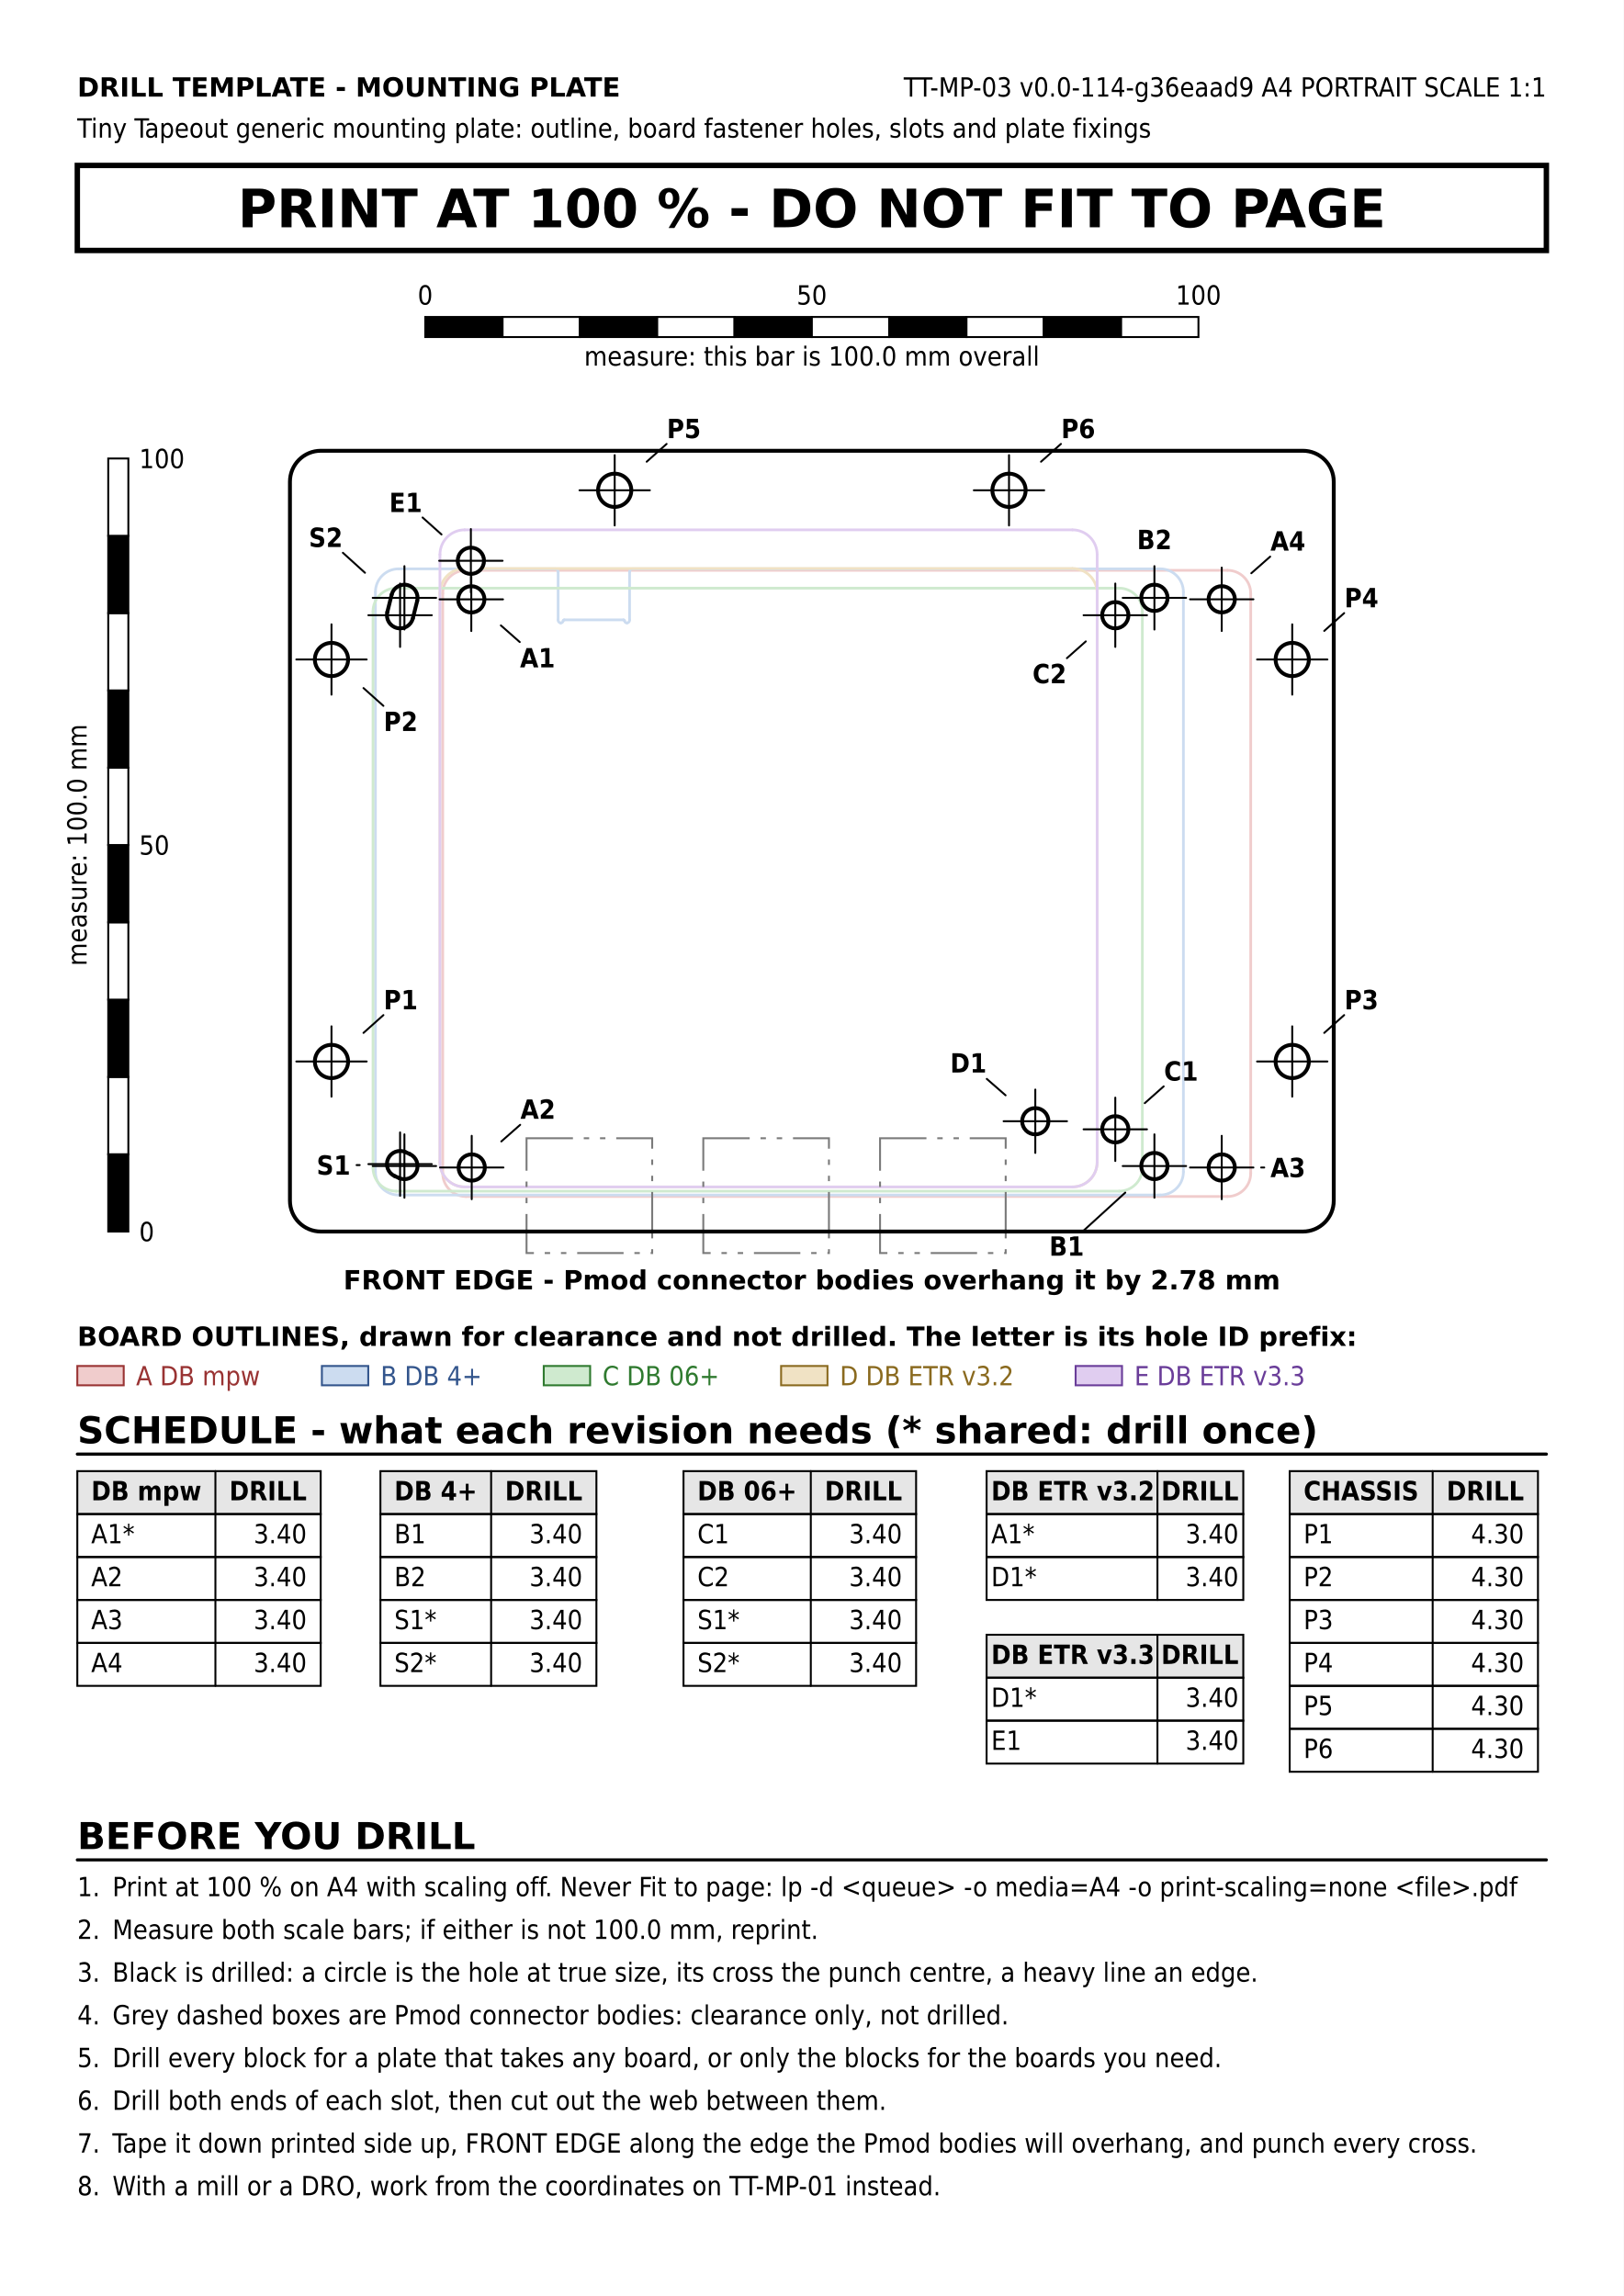
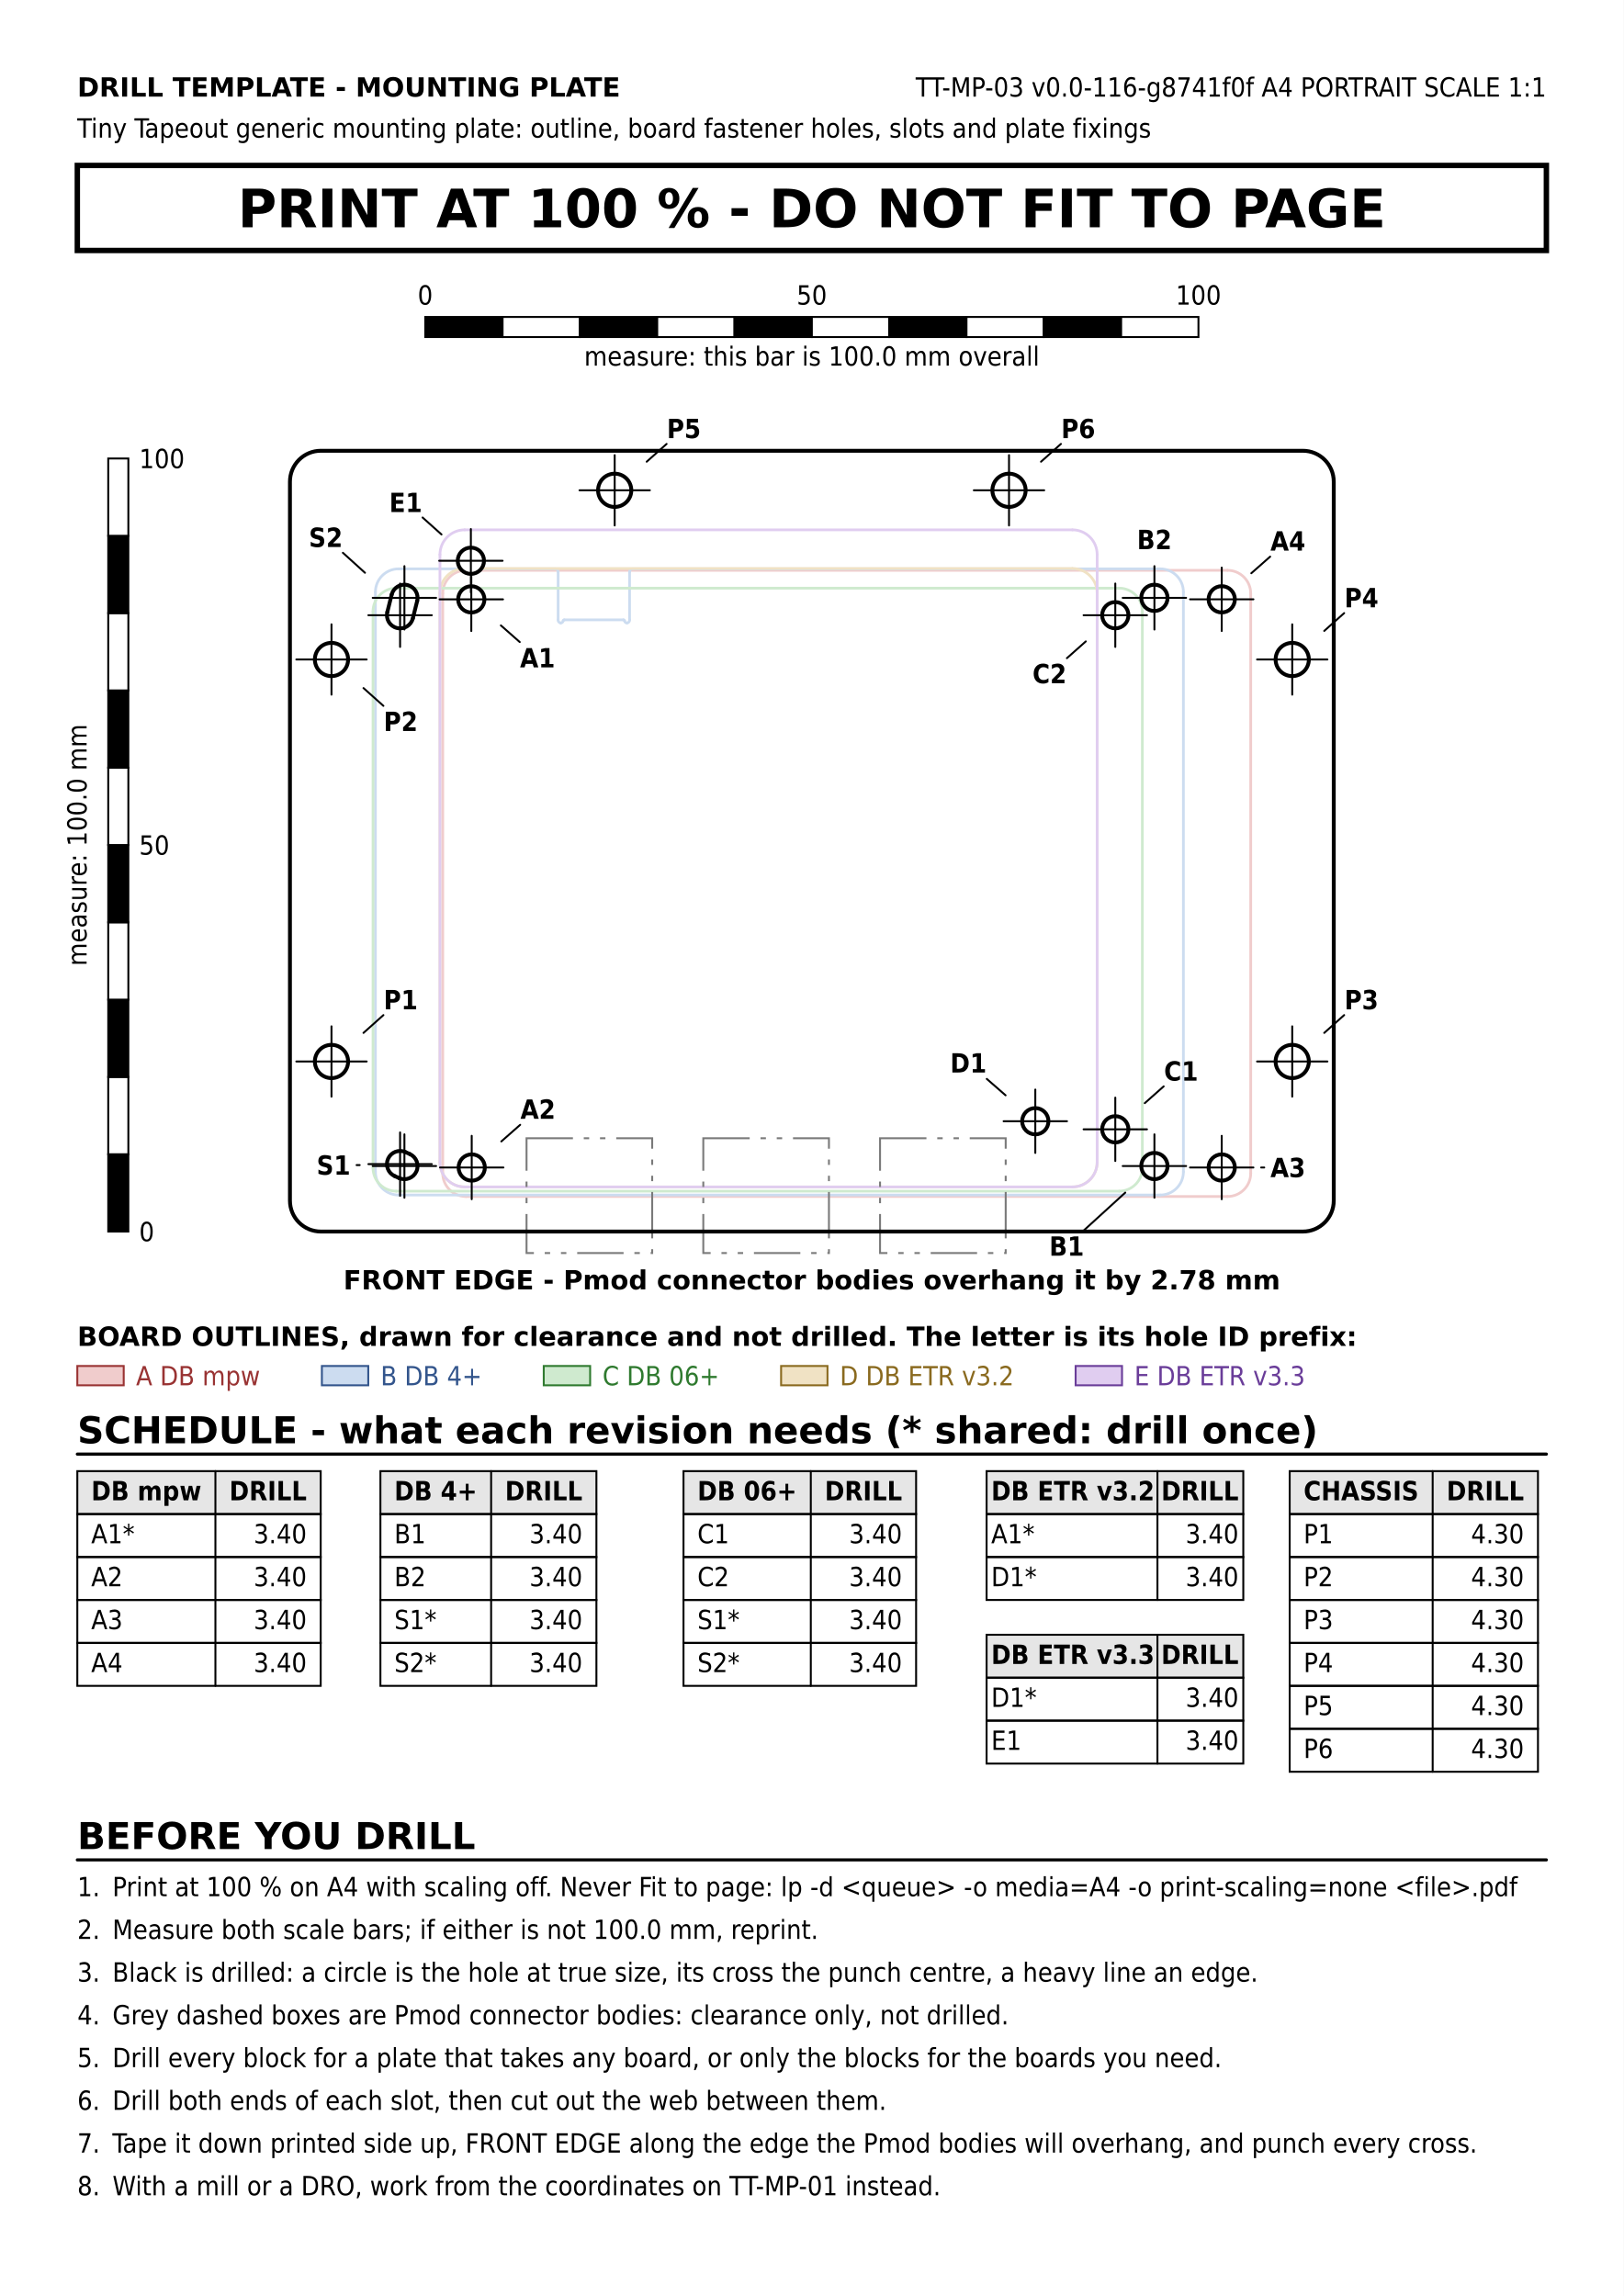
<svg xmlns="http://www.w3.org/2000/svg" version="1.1" width="210mm" height="297mm" viewBox="0 0 210 297">
  <rect width="100%" height="100%" fill="#ffffff" />
  <text x="10" y="12.5" font-family="DejaVu Sans, Liberation Sans, sans-serif" font-size="3.429" fill="#000000" text-anchor="start" font-weight="bold">DRILL TEMPLATE - MOUNTING PLATE</text>
-   <text x="200" y="12.5" font-family="DejaVu Sans Condensed, DejaVu Sans, Liberation Sans, sans-serif" font-size="3.429" fill="#000000" text-anchor="end">TT-MP-03    v0.0-114-g36eaad9    A4 PORTRAIT    SCALE 1:1</text>
+   <text x="200" y="12.5" font-family="DejaVu Sans Condensed, DejaVu Sans, Liberation Sans, sans-serif" font-size="3.429" fill="#000000" text-anchor="end">TT-MP-03    v0.0-116-g8741f0f    A4 PORTRAIT    SCALE 1:1</text>
  <text x="10" y="17.8" font-family="DejaVu Sans Condensed, DejaVu Sans, Liberation Sans, sans-serif" font-size="3.429" fill="#000000" text-anchor="start">Tiny Tapeout generic mounting plate: outline, board fastener holes, slots and plate fixings</text>
  <rect x="10" y="21.4" width="190" height="11" fill="none" stroke="#000000" stroke-width="0.7" />
  <text x="105" y="29.4" font-family="DejaVu Sans, Liberation Sans, sans-serif" font-size="6.859" fill="#000000" text-anchor="middle" font-weight="bold">PRINT AT 100 %   -   DO NOT FIT TO PAGE</text>
  <rect x="55" y="41" width="10" height="2.6" fill="#000000" stroke="#000000" stroke-width="0.25" />
  <rect x="65" y="41" width="10" height="2.6" fill="#ffffff" stroke="#000000" stroke-width="0.25" />
  <rect x="75" y="41" width="10" height="2.6" fill="#000000" stroke="#000000" stroke-width="0.25" />
  <rect x="85" y="41" width="10" height="2.6" fill="#ffffff" stroke="#000000" stroke-width="0.25" />
  <rect x="95" y="41" width="10" height="2.6" fill="#000000" stroke="#000000" stroke-width="0.25" />
  <rect x="105" y="41" width="10" height="2.6" fill="#ffffff" stroke="#000000" stroke-width="0.25" />
  <rect x="115" y="41" width="10" height="2.6" fill="#000000" stroke="#000000" stroke-width="0.25" />
  <rect x="125" y="41" width="10" height="2.6" fill="#ffffff" stroke="#000000" stroke-width="0.25" />
  <rect x="135" y="41" width="10" height="2.6" fill="#000000" stroke="#000000" stroke-width="0.25" />
  <rect x="145" y="41" width="10" height="2.6" fill="#ffffff" stroke="#000000" stroke-width="0.25" />
  <text x="55" y="39.4" font-family="DejaVu Sans Condensed, DejaVu Sans, Liberation Sans, sans-serif" font-size="3.429" fill="#000000" text-anchor="middle">0</text>
  <text x="105" y="39.4" font-family="DejaVu Sans Condensed, DejaVu Sans, Liberation Sans, sans-serif" font-size="3.429" fill="#000000" text-anchor="middle">50</text>
  <text x="155" y="39.4" font-family="DejaVu Sans Condensed, DejaVu Sans, Liberation Sans, sans-serif" font-size="3.429" fill="#000000" text-anchor="middle">100</text>
  <text x="105" y="47.3" font-family="DejaVu Sans Condensed, DejaVu Sans, Liberation Sans, sans-serif" font-size="3.429" fill="#000000" text-anchor="middle">measure: this bar is 100.0 mm overall</text>
  <line x1="60.26" y1="73.773" x2="158.76" y2="73.773" stroke="#f0cccc" stroke-width="0.35" stroke-linecap="round" />
  <line x1="158.76" y1="154.773" x2="60.26" y2="154.773" stroke="#f0cccc" stroke-width="0.35" stroke-linecap="round" />
  <line x1="161.76" y1="76.773" x2="161.76" y2="151.773" stroke="#f0cccc" stroke-width="0.35" stroke-linecap="round" />
  <line x1="57.26" y1="151.773" x2="57.26" y2="76.773" stroke="#f0cccc" stroke-width="0.35" stroke-linecap="round" />
  <path d="M 158.76 73.773 A 3 3 0 0 1 161.76 76.773" fill="none" stroke="#f0cccc" stroke-width="0.35" stroke-linejoin="round" stroke-linecap="round" />
  <path d="M 60.26 154.773 A 3 3 0 0 1 57.26 151.773" fill="none" stroke="#f0cccc" stroke-width="0.35" stroke-linejoin="round" stroke-linecap="round" />
  <path d="M 57.26 76.773 A 3 3 0 0 1 60.26 73.773" fill="none" stroke="#f0cccc" stroke-width="0.35" stroke-linejoin="round" stroke-linecap="round" />
  <path d="M 161.76 151.773 A 3 3 0 0 1 158.76 154.773" fill="none" stroke="#f0cccc" stroke-width="0.35" stroke-linejoin="round" stroke-linecap="round" />
  <line x1="81.825" y1="73.583" x2="150.055" y2="73.583" stroke="#ccdcf0" stroke-width="0.35" stroke-linecap="round" />
  <line x1="150.055" y1="154.583" x2="51.555" y2="154.583" stroke="#ccdcf0" stroke-width="0.35" stroke-linecap="round" />
  <line x1="153.055" y1="76.583" x2="153.055" y2="151.583" stroke="#ccdcf0" stroke-width="0.35" stroke-linecap="round" />
  <line x1="71.785" y1="73.583" x2="51.555" y2="73.583" stroke="#ccdcf0" stroke-width="0.35" stroke-linecap="round" />
  <line x1="48.555" y1="151.583" x2="48.555" y2="76.583" stroke="#ccdcf0" stroke-width="0.35" stroke-linecap="round" />
  <line x1="72.185" y1="80.183" x2="72.185" y2="73.983" stroke="#ccdcf0" stroke-width="0.35" stroke-linecap="round" />
  <line x1="80.625" y1="80.183" x2="72.985" y2="80.183" stroke="#ccdcf0" stroke-width="0.35" stroke-linecap="round" />
  <line x1="81.425" y1="73.983" x2="81.425" y2="80.183" stroke="#ccdcf0" stroke-width="0.35" stroke-linecap="round" />
  <path d="M 71.785 73.583 A 0.4 0.4 0 0 1 72.185 73.983" fill="none" stroke="#ccdcf0" stroke-width="0.35" stroke-linejoin="round" stroke-linecap="round" />
  <path d="M 81.425 73.983 A 0.4 0.4 0 0 1 81.825 73.583" fill="none" stroke="#ccdcf0" stroke-width="0.35" stroke-linejoin="round" stroke-linecap="round" />
  <path d="M 150.055 73.583 A 3 3 0 0 1 153.055 76.583" fill="none" stroke="#ccdcf0" stroke-width="0.35" stroke-linejoin="round" stroke-linecap="round" />
  <path d="M 51.555 154.583 A 3 3 0 0 1 48.555 151.583" fill="none" stroke="#ccdcf0" stroke-width="0.35" stroke-linejoin="round" stroke-linecap="round" />
  <path d="M 48.555 76.583 A 3 3 0 0 1 51.555 73.583" fill="none" stroke="#ccdcf0" stroke-width="0.35" stroke-linejoin="round" stroke-linecap="round" />
  <path d="M 153.055 151.583 A 3 3 0 0 1 150.055 154.583" fill="none" stroke="#ccdcf0" stroke-width="0.35" stroke-linejoin="round" stroke-linecap="round" />
  <path d="M 72.51 80.583 A 0.364 0.364 0 0 1 72.185 80.183" fill="none" stroke="#ccdcf0" stroke-width="0.35" stroke-linejoin="round" stroke-linecap="round" />
  <path d="M 72.835 80.303 A 0.303 0.303 0 0 1 72.51 80.583" fill="none" stroke="#ccdcf0" stroke-width="0.35" stroke-linejoin="round" stroke-linecap="round" />
  <path d="M 72.835 80.303 A 0.136 0.136 0 0 1 72.985 80.183" fill="none" stroke="#ccdcf0" stroke-width="0.35" stroke-linejoin="round" stroke-linecap="round" />
  <path d="M 80.625 80.183 A 0.136 0.136 0 0 1 80.775 80.303" fill="none" stroke="#ccdcf0" stroke-width="0.35" stroke-linejoin="round" stroke-linecap="round" />
  <path d="M 81.1 80.583 A 0.303 0.303 0 0 1 80.775 80.303" fill="none" stroke="#ccdcf0" stroke-width="0.35" stroke-linejoin="round" stroke-linecap="round" />
  <path d="M 81.425 80.183 A 0.364 0.364 0 0 1 81.1 80.583" fill="none" stroke="#ccdcf0" stroke-width="0.35" stroke-linejoin="round" stroke-linecap="round" />
  <line x1="51.245" y1="76.083" x2="144.745" y2="76.083" stroke="#cfeacf" stroke-width="0.35" stroke-linecap="round" />
  <line x1="144.745" y1="154.083" x2="51.245" y2="154.083" stroke="#cfeacf" stroke-width="0.35" stroke-linecap="round" />
  <line x1="147.745" y1="79.083" x2="147.745" y2="151.083" stroke="#cfeacf" stroke-width="0.35" stroke-linecap="round" />
  <line x1="48.245" y1="151.083" x2="48.245" y2="79.083" stroke="#cfeacf" stroke-width="0.35" stroke-linecap="round" />
  <path d="M 144.745 76.083 A 3 3 0 0 1 147.745 79.083" fill="none" stroke="#cfeacf" stroke-width="0.35" stroke-linejoin="round" stroke-linecap="round" />
  <path d="M 51.245 154.083 A 3 3 0 0 1 48.245 151.083" fill="none" stroke="#cfeacf" stroke-width="0.35" stroke-linejoin="round" stroke-linecap="round" />
  <path d="M 48.245 79.083 A 3 3 0 0 1 51.245 76.083" fill="none" stroke="#cfeacf" stroke-width="0.35" stroke-linejoin="round" stroke-linecap="round" />
  <path d="M 147.745 151.083 A 3 3 0 0 1 144.745 154.083" fill="none" stroke="#cfeacf" stroke-width="0.35" stroke-linejoin="round" stroke-linecap="round" />
  <line x1="138.7" y1="153.538" x2="60.1" y2="153.538" stroke="#f0e2c4" stroke-width="0.35" stroke-linecap="round" />
  <line x1="56.9" y1="150.338" x2="56.9" y2="76.738" stroke="#f0e2c4" stroke-width="0.35" stroke-linecap="round" />
  <line x1="141.9" y1="76.738" x2="141.9" y2="150.338" stroke="#f0e2c4" stroke-width="0.35" stroke-linecap="round" />
  <line x1="60.1" y1="73.538" x2="138.7" y2="73.538" stroke="#f0e2c4" stroke-width="0.35" stroke-linecap="round" />
  <path d="M 60.1 153.538 A 3.2 3.2 0 0 1 56.9 150.338" fill="none" stroke="#f0e2c4" stroke-width="0.35" stroke-linejoin="round" stroke-linecap="round" />
  <path d="M 141.9 150.338 A 3.2 3.2 0 0 1 138.7 153.538" fill="none" stroke="#f0e2c4" stroke-width="0.35" stroke-linejoin="round" stroke-linecap="round" />
  <path d="M 138.7 73.538 A 3.2 3.2 0 0 1 141.9 76.738" fill="none" stroke="#f0e2c4" stroke-width="0.35" stroke-linejoin="round" stroke-linecap="round" />
  <path d="M 56.9 76.738 A 3.2 3.2 0 0 1 60.1 73.538" fill="none" stroke="#f0e2c4" stroke-width="0.35" stroke-linejoin="round" stroke-linecap="round" />
  <line x1="56.9" y1="150.338" x2="56.9" y2="71.738" stroke="#e0cdf0" stroke-width="0.35" stroke-linecap="round" />
  <line x1="60.1" y1="68.538" x2="138.7" y2="68.538" stroke="#e0cdf0" stroke-width="0.35" stroke-linecap="round" />
  <line x1="138.7" y1="153.538" x2="60.1" y2="153.538" stroke="#e0cdf0" stroke-width="0.35" stroke-linecap="round" />
  <line x1="141.9" y1="71.738" x2="141.9" y2="150.338" stroke="#e0cdf0" stroke-width="0.35" stroke-linecap="round" />
  <path d="M 56.9 71.738 A 3.2 3.2 0 0 1 60.1 68.538" fill="none" stroke="#e0cdf0" stroke-width="0.35" stroke-linejoin="round" stroke-linecap="round" />
  <path d="M 60.1 153.538 A 3.2 3.2 0 0 1 56.9 150.338" fill="none" stroke="#e0cdf0" stroke-width="0.35" stroke-linejoin="round" stroke-linecap="round" />
  <path d="M 138.7 68.538 A 3.2 3.2 0 0 1 141.9 71.738" fill="none" stroke="#e0cdf0" stroke-width="0.35" stroke-linejoin="round" stroke-linecap="round" />
  <path d="M 141.9 150.338 A 3.2 3.2 0 0 1 138.7 153.538" fill="none" stroke="#e0cdf0" stroke-width="0.35" stroke-linejoin="round" stroke-linecap="round" />
  <rect x="68.1" y="147.238" width="16.25" height="14.85" fill="none" stroke="#7a7a7a" stroke-width="0.25" stroke-dasharray="6.0,1.4,0.7,1.4,0.7,1.4" />
  <rect x="90.96" y="147.238" width="16.25" height="14.85" fill="none" stroke="#7a7a7a" stroke-width="0.25" stroke-dasharray="6.0,1.4,0.7,1.4,0.7,1.4" />
  <rect x="113.82" y="147.238" width="16.25" height="14.85" fill="none" stroke="#7a7a7a" stroke-width="0.25" stroke-dasharray="6.0,1.4,0.7,1.4,0.7,1.4" />
  <rect x="37.5" y="58.308" width="135" height="101" fill="none" stroke="#000000" stroke-width="0.5" rx="4" ry="4" />
  <circle cx="60.955" cy="77.53" r="1.7" fill="#ffffff" stroke="#000000" stroke-width="0.5" />
  <line x1="56.855" y1="77.53" x2="65.055" y2="77.53" stroke="#000000" stroke-width="0.25" stroke-linecap="round" />
  <line x1="60.955" y1="81.63" x2="60.955" y2="73.43" stroke="#000000" stroke-width="0.25" stroke-linecap="round" />
  <circle cx="61.01" cy="151.023" r="1.7" fill="#ffffff" stroke="#000000" stroke-width="0.5" />
  <line x1="56.91" y1="151.023" x2="65.11" y2="151.023" stroke="#000000" stroke-width="0.25" stroke-linecap="round" />
  <line x1="61.01" y1="155.123" x2="61.01" y2="146.923" stroke="#000000" stroke-width="0.25" stroke-linecap="round" />
  <circle cx="158.01" cy="151.023" r="1.7" fill="#ffffff" stroke="#000000" stroke-width="0.5" />
  <line x1="153.91" y1="151.023" x2="162.11" y2="151.023" stroke="#000000" stroke-width="0.25" stroke-linecap="round" />
  <line x1="158.01" y1="155.123" x2="158.01" y2="146.923" stroke="#000000" stroke-width="0.25" stroke-linecap="round" />
  <circle cx="158.01" cy="77.523" r="1.7" fill="#ffffff" stroke="#000000" stroke-width="0.5" />
  <line x1="153.91" y1="77.523" x2="162.11" y2="77.523" stroke="#000000" stroke-width="0.25" stroke-linecap="round" />
  <line x1="158.01" y1="81.623" x2="158.01" y2="73.423" stroke="#000000" stroke-width="0.25" stroke-linecap="round" />
  <circle cx="149.305" cy="150.833" r="1.7" fill="#ffffff" stroke="#000000" stroke-width="0.5" />
  <line x1="145.205" y1="150.833" x2="153.405" y2="150.833" stroke="#000000" stroke-width="0.25" stroke-linecap="round" />
  <line x1="149.305" y1="154.933" x2="149.305" y2="146.733" stroke="#000000" stroke-width="0.25" stroke-linecap="round" />
  <circle cx="149.305" cy="77.333" r="1.7" fill="#ffffff" stroke="#000000" stroke-width="0.5" />
  <line x1="145.205" y1="77.333" x2="153.405" y2="77.333" stroke="#000000" stroke-width="0.25" stroke-linecap="round" />
  <line x1="149.305" y1="81.433" x2="149.305" y2="73.233" stroke="#000000" stroke-width="0.25" stroke-linecap="round" />
  <circle cx="144.245" cy="146.083" r="1.7" fill="#ffffff" stroke="#000000" stroke-width="0.5" />
  <line x1="140.145" y1="146.083" x2="148.345" y2="146.083" stroke="#000000" stroke-width="0.25" stroke-linecap="round" />
  <line x1="144.245" y1="150.183" x2="144.245" y2="141.983" stroke="#000000" stroke-width="0.25" stroke-linecap="round" />
  <circle cx="144.245" cy="79.583" r="1.7" fill="#ffffff" stroke="#000000" stroke-width="0.5" />
  <line x1="140.145" y1="79.583" x2="148.345" y2="79.583" stroke="#000000" stroke-width="0.25" stroke-linecap="round" />
  <line x1="144.245" y1="83.683" x2="144.245" y2="75.483" stroke="#000000" stroke-width="0.25" stroke-linecap="round" />
  <circle cx="133.9" cy="145.038" r="1.7" fill="#ffffff" stroke="#000000" stroke-width="0.5" />
  <line x1="129.8" y1="145.038" x2="138" y2="145.038" stroke="#000000" stroke-width="0.25" stroke-linecap="round" />
  <line x1="133.9" y1="149.138" x2="133.9" y2="140.938" stroke="#000000" stroke-width="0.25" stroke-linecap="round" />
  <circle cx="60.9" cy="72.538" r="1.7" fill="#ffffff" stroke="#000000" stroke-width="0.5" />
  <line x1="56.8" y1="72.538" x2="65" y2="72.538" stroke="#000000" stroke-width="0.25" stroke-linecap="round" />
  <line x1="60.9" y1="76.638" x2="60.9" y2="68.438" stroke="#000000" stroke-width="0.25" stroke-linecap="round" />
  <circle cx="42.873" cy="137.308" r="2.15" fill="#ffffff" stroke="#000000" stroke-width="0.5" />
  <line x1="38.323" y1="137.308" x2="47.423" y2="137.308" stroke="#000000" stroke-width="0.25" stroke-linecap="round" />
  <line x1="42.873" y1="141.858" x2="42.873" y2="132.758" stroke="#000000" stroke-width="0.25" stroke-linecap="round" />
  <circle cx="42.873" cy="85.308" r="2.15" fill="#ffffff" stroke="#000000" stroke-width="0.5" />
  <line x1="38.323" y1="85.308" x2="47.423" y2="85.308" stroke="#000000" stroke-width="0.25" stroke-linecap="round" />
  <line x1="42.873" y1="89.858" x2="42.873" y2="80.758" stroke="#000000" stroke-width="0.25" stroke-linecap="round" />
  <circle cx="167.13" cy="137.308" r="2.15" fill="#ffffff" stroke="#000000" stroke-width="0.5" />
  <line x1="162.58" y1="137.308" x2="171.68" y2="137.308" stroke="#000000" stroke-width="0.25" stroke-linecap="round" />
  <line x1="167.13" y1="141.858" x2="167.13" y2="132.758" stroke="#000000" stroke-width="0.25" stroke-linecap="round" />
  <circle cx="167.13" cy="85.308" r="2.15" fill="#ffffff" stroke="#000000" stroke-width="0.5" />
  <line x1="162.58" y1="85.308" x2="171.68" y2="85.308" stroke="#000000" stroke-width="0.25" stroke-linecap="round" />
  <line x1="167.13" y1="89.858" x2="167.13" y2="80.758" stroke="#000000" stroke-width="0.25" stroke-linecap="round" />
  <circle cx="79.5" cy="63.423" r="2.15" fill="#ffffff" stroke="#000000" stroke-width="0.5" />
  <line x1="74.95" y1="63.423" x2="84.05" y2="63.423" stroke="#000000" stroke-width="0.25" stroke-linecap="round" />
  <line x1="79.5" y1="67.973" x2="79.5" y2="58.873" stroke="#000000" stroke-width="0.25" stroke-linecap="round" />
  <circle cx="130.5" cy="63.423" r="2.15" fill="#ffffff" stroke="#000000" stroke-width="0.5" />
  <line x1="125.95" y1="63.423" x2="135.05" y2="63.423" stroke="#000000" stroke-width="0.25" stroke-linecap="round" />
  <line x1="130.5" y1="67.973" x2="130.5" y2="58.873" stroke="#000000" stroke-width="0.25" stroke-linecap="round" />
  <line x1="52.438" y1="149.03" x2="52.998" y2="149.28" stroke="#000000" stroke-width="0.5" stroke-linecap="round" />
  <line x1="51.612" y1="152.385" x2="51.052" y2="152.135" stroke="#000000" stroke-width="0.5" stroke-linecap="round" />
  <path d="M 52.998 149.28 A 1.7 1.7 0 0 1 51.612 152.385" fill="none" stroke="#000000" stroke-width="0.5" stroke-linejoin="round" stroke-linecap="round" />
  <path d="M 51.052 152.135 A 1.7 1.7 0 0 1 52.438 149.03" fill="none" stroke="#000000" stroke-width="0.5" stroke-linejoin="round" stroke-linecap="round" />
  <line x1="47.645" y1="150.583" x2="55.845" y2="150.583" stroke="#000000" stroke-width="0.25" stroke-linecap="round" />
  <line x1="51.745" y1="154.683" x2="51.745" y2="146.483" stroke="#000000" stroke-width="0.25" stroke-linecap="round" />
  <line x1="48.205" y1="150.833" x2="56.405" y2="150.833" stroke="#000000" stroke-width="0.25" stroke-linecap="round" />
  <line x1="52.305" y1="154.933" x2="52.305" y2="146.733" stroke="#000000" stroke-width="0.25" stroke-linecap="round" />
  <line x1="50.095" y1="79.172" x2="50.655" y2="76.922" stroke="#000000" stroke-width="0.5" stroke-linecap="round" />
  <line x1="53.955" y1="77.743" x2="53.395" y2="79.993" stroke="#000000" stroke-width="0.5" stroke-linecap="round" />
  <path d="M 50.655 76.922 A 1.7 1.7 0 0 1 53.955 77.743" fill="none" stroke="#000000" stroke-width="0.5" stroke-linejoin="round" stroke-linecap="round" />
  <path d="M 53.395 79.993 A 1.7 1.7 0 0 1 50.095 79.172" fill="none" stroke="#000000" stroke-width="0.5" stroke-linejoin="round" stroke-linecap="round" />
  <line x1="47.645" y1="79.583" x2="55.845" y2="79.583" stroke="#000000" stroke-width="0.25" stroke-linecap="round" />
  <line x1="51.745" y1="83.683" x2="51.745" y2="75.483" stroke="#000000" stroke-width="0.25" stroke-linecap="round" />
  <line x1="48.205" y1="77.333" x2="56.405" y2="77.333" stroke="#000000" stroke-width="0.25" stroke-linecap="round" />
  <line x1="52.305" y1="81.433" x2="52.305" y2="73.233" stroke="#000000" stroke-width="0.25" stroke-linecap="round" />
  <text x="105" y="166.788" font-family="DejaVu Sans, Liberation Sans, sans-serif" font-size="3.429" fill="#000000" text-anchor="middle" font-weight="bold">FRONT EDGE   -   Pmod connector bodies overhang it by 2.78 mm</text>
  <line x1="64.781" y1="80.902" x2="67.221" y2="83.052" stroke="#000000" stroke-width="0.25" stroke-linecap="round" />
  <text x="69.522" y="86.33" font-family="DejaVu Sans Condensed, DejaVu Sans, Liberation Sans, sans-serif" font-size="3.429" fill="#000000" text-anchor="middle" font-weight="bold">A1</text>
  <line x1="64.836" y1="147.651" x2="67.276" y2="145.501" stroke="#000000" stroke-width="0.25" stroke-linecap="round" />
  <text x="69.577" y="144.723" font-family="DejaVu Sans Condensed, DejaVu Sans, Liberation Sans, sans-serif" font-size="3.429" fill="#000000" text-anchor="middle" font-weight="bold">A2</text>
  <line x1="163.11" y1="151.023" x2="163.51" y2="151.023" stroke="#000000" stroke-width="0.25" stroke-linecap="round" />
  <text x="166.577" y="152.273" font-family="DejaVu Sans Condensed, DejaVu Sans, Liberation Sans, sans-serif" font-size="3.429" fill="#000000" text-anchor="middle" font-weight="bold">A3</text>
  <line x1="161.836" y1="74.151" x2="164.276" y2="72.001" stroke="#000000" stroke-width="0.25" stroke-linecap="round" />
  <text x="166.577" y="71.223" font-family="DejaVu Sans Condensed, DejaVu Sans, Liberation Sans, sans-serif" font-size="3.429" fill="#000000" text-anchor="middle" font-weight="bold">A4</text>
  <line x1="145.537" y1="154.269" x2="140.209" y2="159.128" stroke="#000000" stroke-width="0.25" stroke-linecap="round" />
  <text x="137.956" y="162.433" font-family="DejaVu Sans Condensed, DejaVu Sans, Liberation Sans, sans-serif" font-size="3.429" fill="#000000" text-anchor="middle" font-weight="bold">B1</text>
  <text x="149.305" y="71.033" font-family="DejaVu Sans Condensed, DejaVu Sans, Liberation Sans, sans-serif" font-size="3.429" fill="#000000" text-anchor="middle" font-weight="bold">B2</text>
  <line x1="148.059" y1="142.697" x2="150.503" y2="140.528" stroke="#000000" stroke-width="0.25" stroke-linecap="round" />
  <text x="152.75" y="139.783" font-family="DejaVu Sans Condensed, DejaVu Sans, Liberation Sans, sans-serif" font-size="3.429" fill="#000000" text-anchor="middle" font-weight="bold">C1</text>
  <line x1="140.431" y1="82.969" x2="137.987" y2="85.138" stroke="#000000" stroke-width="0.25" stroke-linecap="round" />
  <text x="135.74" y="88.383" font-family="DejaVu Sans Condensed, DejaVu Sans, Liberation Sans, sans-serif" font-size="3.429" fill="#000000" text-anchor="middle" font-weight="bold">C2</text>
  <line x1="130.057" y1="141.685" x2="127.623" y2="139.561" stroke="#000000" stroke-width="0.25" stroke-linecap="round" />
  <text x="125.246" y="138.738" font-family="DejaVu Sans Condensed, DejaVu Sans, Liberation Sans, sans-serif" font-size="3.429" fill="#000000" text-anchor="middle" font-weight="bold">D1</text>
  <line x1="57.101" y1="69.135" x2="54.653" y2="66.941" stroke="#000000" stroke-width="0.25" stroke-linecap="round" />
  <text x="52.472" y="66.238" font-family="DejaVu Sans Condensed, DejaVu Sans, Liberation Sans, sans-serif" font-size="3.429" fill="#000000" text-anchor="middle" font-weight="bold">E1</text>
  <line x1="47.012" y1="133.61" x2="49.587" y2="131.309" stroke="#000000" stroke-width="0.25" stroke-linecap="round" />
  <text x="51.827" y="130.558" font-family="DejaVu Sans Condensed, DejaVu Sans, Liberation Sans, sans-serif" font-size="3.429" fill="#000000" text-anchor="middle" font-weight="bold">P1</text>
  <line x1="47.012" y1="89.006" x2="49.587" y2="91.306" stroke="#000000" stroke-width="0.25" stroke-linecap="round" />
  <text x="51.827" y="94.558" font-family="DejaVu Sans Condensed, DejaVu Sans, Liberation Sans, sans-serif" font-size="3.429" fill="#000000" text-anchor="middle" font-weight="bold">P2</text>
  <line x1="171.269" y1="133.61" x2="173.844" y2="131.309" stroke="#000000" stroke-width="0.25" stroke-linecap="round" />
  <text x="176.084" y="130.558" font-family="DejaVu Sans Condensed, DejaVu Sans, Liberation Sans, sans-serif" font-size="3.429" fill="#000000" text-anchor="middle" font-weight="bold">P3</text>
  <line x1="171.269" y1="81.61" x2="173.844" y2="79.309" stroke="#000000" stroke-width="0.25" stroke-linecap="round" />
  <text x="176.084" y="78.558" font-family="DejaVu Sans Condensed, DejaVu Sans, Liberation Sans, sans-serif" font-size="3.429" fill="#000000" text-anchor="middle" font-weight="bold">P4</text>
  <line x1="83.639" y1="59.725" x2="86.214" y2="57.424" stroke="#000000" stroke-width="0.25" stroke-linecap="round" />
  <text x="88.454" y="56.673" font-family="DejaVu Sans Condensed, DejaVu Sans, Liberation Sans, sans-serif" font-size="3.429" fill="#000000" text-anchor="middle" font-weight="bold">P5</text>
  <line x1="134.639" y1="59.725" x2="137.214" y2="57.424" stroke="#000000" stroke-width="0.25" stroke-linecap="round" />
  <text x="139.454" y="56.673" font-family="DejaVu Sans Condensed, DejaVu Sans, Liberation Sans, sans-serif" font-size="3.429" fill="#000000" text-anchor="middle" font-weight="bold">P6</text>
  <line x1="46.52" y1="150.708" x2="46.12" y2="150.708" stroke="#000000" stroke-width="0.25" stroke-linecap="round" />
  <text x="43.136" y="151.958" font-family="DejaVu Sans Condensed, DejaVu Sans, Liberation Sans, sans-serif" font-size="3.429" fill="#000000" text-anchor="middle" font-weight="bold">S1</text>
  <line x1="47.203" y1="74.091" x2="44.348" y2="71.506" stroke="#000000" stroke-width="0.25" stroke-linecap="round" />
  <text x="42.136" y="70.753" font-family="DejaVu Sans Condensed, DejaVu Sans, Liberation Sans, sans-serif" font-size="3.429" fill="#000000" text-anchor="middle" font-weight="bold">S2</text>
  <rect x="14" y="149.308" width="2.6" height="10" fill="#000000" stroke="#000000" stroke-width="0.25" />
  <rect x="14" y="139.308" width="2.6" height="10" fill="#ffffff" stroke="#000000" stroke-width="0.25" />
  <rect x="14" y="129.308" width="2.6" height="10" fill="#000000" stroke="#000000" stroke-width="0.25" />
  <rect x="14" y="119.308" width="2.6" height="10" fill="#ffffff" stroke="#000000" stroke-width="0.25" />
  <rect x="14" y="109.308" width="2.6" height="10" fill="#000000" stroke="#000000" stroke-width="0.25" />
  <rect x="14" y="99.308" width="2.6" height="10" fill="#ffffff" stroke="#000000" stroke-width="0.25" />
  <rect x="14" y="89.308" width="2.6" height="10" fill="#000000" stroke="#000000" stroke-width="0.25" />
  <rect x="14" y="79.308" width="2.6" height="10" fill="#ffffff" stroke="#000000" stroke-width="0.25" />
  <rect x="14" y="69.308" width="2.6" height="10" fill="#000000" stroke="#000000" stroke-width="0.25" />
  <rect x="14" y="59.308" width="2.6" height="10" fill="#ffffff" stroke="#000000" stroke-width="0.25" />
  <text x="18" y="160.558" font-family="DejaVu Sans Condensed, DejaVu Sans, Liberation Sans, sans-serif" font-size="3.429" fill="#000000" text-anchor="start">0</text>
  <text x="18" y="110.558" font-family="DejaVu Sans Condensed, DejaVu Sans, Liberation Sans, sans-serif" font-size="3.429" fill="#000000" text-anchor="start">50</text>
  <text x="18" y="60.558" font-family="DejaVu Sans Condensed, DejaVu Sans, Liberation Sans, sans-serif" font-size="3.429" fill="#000000" text-anchor="start">100</text>
  <text x="11.2" y="109.308" font-family="DejaVu Sans Condensed, DejaVu Sans, Liberation Sans, sans-serif" font-size="3.429" fill="#000000" text-anchor="middle" transform="rotate(-90 11.2 109.3078)">measure: 100.0 mm</text>
  <text x="10" y="174.097" font-family="DejaVu Sans, Liberation Sans, sans-serif" font-size="3.429" fill="#000000" text-anchor="start" font-weight="bold">BOARD OUTLINES, drawn for clearance and not drilled. The letter is its hole ID prefix:</text>
  <rect x="10" y="176.697" width="6" height="2.5" fill="#f0cccc" stroke="#993333" stroke-width="0.25" />
  <text x="17.6" y="179.197" font-family="DejaVu Sans Condensed, DejaVu Sans, Liberation Sans, sans-serif" font-size="3.429" fill="#993333" text-anchor="start">A  DB mpw</text>
  <rect x="41.63" y="176.697" width="6" height="2.5" fill="#ccdcf0" stroke="#33558c" stroke-width="0.25" />
  <text x="49.23" y="179.197" font-family="DejaVu Sans Condensed, DejaVu Sans, Liberation Sans, sans-serif" font-size="3.429" fill="#33558c" text-anchor="start">B  DB 4+</text>
  <rect x="70.325" y="176.697" width="6" height="2.5" fill="#cfeacf" stroke="#2f7a2f" stroke-width="0.25" />
  <text x="77.925" y="179.197" font-family="DejaVu Sans Condensed, DejaVu Sans, Liberation Sans, sans-serif" font-size="3.429" fill="#2f7a2f" text-anchor="start">C  DB 06+</text>
  <rect x="101.022" y="176.697" width="6" height="2.5" fill="#f0e2c4" stroke="#8a6a1f" stroke-width="0.25" />
  <text x="108.622" y="179.197" font-family="DejaVu Sans Condensed, DejaVu Sans, Liberation Sans, sans-serif" font-size="3.429" fill="#8a6a1f" text-anchor="start">D  DB ETR v3.2</text>
  <rect x="139.115" y="176.697" width="6" height="2.5" fill="#e0cdf0" stroke="#6a3d99" stroke-width="0.25" />
  <text x="146.715" y="179.197" font-family="DejaVu Sans Condensed, DejaVu Sans, Liberation Sans, sans-serif" font-size="3.429" fill="#6a3d99" text-anchor="start">E  DB ETR v3.3</text>
  <text x="10" y="186.697" font-family="DejaVu Sans, Liberation Sans, sans-serif" font-size="4.801" fill="#000000" text-anchor="start" font-weight="bold">SCHEDULE   -   what each revision needs   (* shared: drill once)</text>
  <line x1="10" y1="188.097" x2="200" y2="188.097" stroke="#000000" stroke-width="0.4" stroke-linecap="round" />
  <rect x="10" y="190.297" width="31.477" height="5.556" fill="#e6e6e6" stroke="#000000" stroke-width="0.25" />
  <text x="11.8" y="194.075" font-family="DejaVu Sans Condensed, DejaVu Sans, Liberation Sans, sans-serif" font-size="3.429" fill="#000000" text-anchor="start" font-weight="bold">DB mpw</text>
  <text x="39.677" y="194.075" font-family="DejaVu Sans Condensed, DejaVu Sans, Liberation Sans, sans-serif" font-size="3.429" fill="#000000" text-anchor="end" font-weight="bold">DRILL</text>
  <rect x="10" y="195.853" width="31.477" height="5.556" fill="none" stroke="#000000" stroke-width="0.25" />
  <text x="11.8" y="199.631" font-family="DejaVu Sans Condensed, DejaVu Sans, Liberation Sans, sans-serif" font-size="3.429" fill="#000000" text-anchor="start">A1*</text>
  <text x="39.677" y="199.631" font-family="DejaVu Sans Condensed, DejaVu Sans, Liberation Sans, sans-serif" font-size="3.429" fill="#000000" text-anchor="end">3.40</text>
  <rect x="10" y="201.408" width="31.477" height="5.556" fill="none" stroke="#000000" stroke-width="0.25" />
  <text x="11.8" y="205.186" font-family="DejaVu Sans Condensed, DejaVu Sans, Liberation Sans, sans-serif" font-size="3.429" fill="#000000" text-anchor="start">A2</text>
  <text x="39.677" y="205.186" font-family="DejaVu Sans Condensed, DejaVu Sans, Liberation Sans, sans-serif" font-size="3.429" fill="#000000" text-anchor="end">3.40</text>
  <rect x="10" y="206.964" width="31.477" height="5.556" fill="none" stroke="#000000" stroke-width="0.25" />
  <text x="11.8" y="210.742" font-family="DejaVu Sans Condensed, DejaVu Sans, Liberation Sans, sans-serif" font-size="3.429" fill="#000000" text-anchor="start">A3</text>
  <text x="39.677" y="210.742" font-family="DejaVu Sans Condensed, DejaVu Sans, Liberation Sans, sans-serif" font-size="3.429" fill="#000000" text-anchor="end">3.40</text>
  <rect x="10" y="212.519" width="31.477" height="5.556" fill="none" stroke="#000000" stroke-width="0.25" />
  <text x="11.8" y="216.297" font-family="DejaVu Sans Condensed, DejaVu Sans, Liberation Sans, sans-serif" font-size="3.429" fill="#000000" text-anchor="start">A4</text>
  <text x="39.677" y="216.297" font-family="DejaVu Sans Condensed, DejaVu Sans, Liberation Sans, sans-serif" font-size="3.429" fill="#000000" text-anchor="end">3.40</text>
  <line x1="27.86" y1="190.297" x2="27.86" y2="218.075" stroke="#000000" stroke-width="0.25" stroke-linecap="round" />
  <rect x="49.2" y="190.297" width="27.936" height="5.556" fill="#e6e6e6" stroke="#000000" stroke-width="0.25" />
  <text x="51" y="194.075" font-family="DejaVu Sans Condensed, DejaVu Sans, Liberation Sans, sans-serif" font-size="3.429" fill="#000000" text-anchor="start" font-weight="bold">DB 4+</text>
  <text x="75.336" y="194.075" font-family="DejaVu Sans Condensed, DejaVu Sans, Liberation Sans, sans-serif" font-size="3.429" fill="#000000" text-anchor="end" font-weight="bold">DRILL</text>
  <rect x="49.2" y="195.853" width="27.936" height="5.556" fill="none" stroke="#000000" stroke-width="0.25" />
  <text x="51" y="199.631" font-family="DejaVu Sans Condensed, DejaVu Sans, Liberation Sans, sans-serif" font-size="3.429" fill="#000000" text-anchor="start">B1</text>
  <text x="75.336" y="199.631" font-family="DejaVu Sans Condensed, DejaVu Sans, Liberation Sans, sans-serif" font-size="3.429" fill="#000000" text-anchor="end">3.40</text>
  <rect x="49.2" y="201.408" width="27.936" height="5.556" fill="none" stroke="#000000" stroke-width="0.25" />
  <text x="51" y="205.186" font-family="DejaVu Sans Condensed, DejaVu Sans, Liberation Sans, sans-serif" font-size="3.429" fill="#000000" text-anchor="start">B2</text>
  <text x="75.336" y="205.186" font-family="DejaVu Sans Condensed, DejaVu Sans, Liberation Sans, sans-serif" font-size="3.429" fill="#000000" text-anchor="end">3.40</text>
  <rect x="49.2" y="206.964" width="27.936" height="5.556" fill="none" stroke="#000000" stroke-width="0.25" />
  <text x="51" y="210.742" font-family="DejaVu Sans Condensed, DejaVu Sans, Liberation Sans, sans-serif" font-size="3.429" fill="#000000" text-anchor="start">S1*</text>
  <text x="75.336" y="210.742" font-family="DejaVu Sans Condensed, DejaVu Sans, Liberation Sans, sans-serif" font-size="3.429" fill="#000000" text-anchor="end">3.40</text>
  <rect x="49.2" y="212.519" width="27.936" height="5.556" fill="none" stroke="#000000" stroke-width="0.25" />
  <text x="51" y="216.297" font-family="DejaVu Sans Condensed, DejaVu Sans, Liberation Sans, sans-serif" font-size="3.429" fill="#000000" text-anchor="start">S2*</text>
  <text x="75.336" y="216.297" font-family="DejaVu Sans Condensed, DejaVu Sans, Liberation Sans, sans-serif" font-size="3.429" fill="#000000" text-anchor="end">3.40</text>
  <line x1="63.519" y1="190.297" x2="63.519" y2="218.075" stroke="#000000" stroke-width="0.25" stroke-linecap="round" />
  <rect x="88.4" y="190.297" width="30.083" height="5.556" fill="#e6e6e6" stroke="#000000" stroke-width="0.25" />
  <text x="90.2" y="194.075" font-family="DejaVu Sans Condensed, DejaVu Sans, Liberation Sans, sans-serif" font-size="3.429" fill="#000000" text-anchor="start" font-weight="bold">DB 06+</text>
  <text x="116.683" y="194.075" font-family="DejaVu Sans Condensed, DejaVu Sans, Liberation Sans, sans-serif" font-size="3.429" fill="#000000" text-anchor="end" font-weight="bold">DRILL</text>
  <rect x="88.4" y="195.853" width="30.083" height="5.556" fill="none" stroke="#000000" stroke-width="0.25" />
  <text x="90.2" y="199.631" font-family="DejaVu Sans Condensed, DejaVu Sans, Liberation Sans, sans-serif" font-size="3.429" fill="#000000" text-anchor="start">C1</text>
  <text x="116.683" y="199.631" font-family="DejaVu Sans Condensed, DejaVu Sans, Liberation Sans, sans-serif" font-size="3.429" fill="#000000" text-anchor="end">3.40</text>
  <rect x="88.4" y="201.408" width="30.083" height="5.556" fill="none" stroke="#000000" stroke-width="0.25" />
  <text x="90.2" y="205.186" font-family="DejaVu Sans Condensed, DejaVu Sans, Liberation Sans, sans-serif" font-size="3.429" fill="#000000" text-anchor="start">C2</text>
  <text x="116.683" y="205.186" font-family="DejaVu Sans Condensed, DejaVu Sans, Liberation Sans, sans-serif" font-size="3.429" fill="#000000" text-anchor="end">3.40</text>
  <rect x="88.4" y="206.964" width="30.083" height="5.556" fill="none" stroke="#000000" stroke-width="0.25" />
  <text x="90.2" y="210.742" font-family="DejaVu Sans Condensed, DejaVu Sans, Liberation Sans, sans-serif" font-size="3.429" fill="#000000" text-anchor="start">S1*</text>
  <text x="116.683" y="210.742" font-family="DejaVu Sans Condensed, DejaVu Sans, Liberation Sans, sans-serif" font-size="3.429" fill="#000000" text-anchor="end">3.40</text>
  <rect x="88.4" y="212.519" width="30.083" height="5.556" fill="none" stroke="#000000" stroke-width="0.25" />
  <text x="90.2" y="216.297" font-family="DejaVu Sans Condensed, DejaVu Sans, Liberation Sans, sans-serif" font-size="3.429" fill="#000000" text-anchor="start">S2*</text>
  <text x="116.683" y="216.297" font-family="DejaVu Sans Condensed, DejaVu Sans, Liberation Sans, sans-serif" font-size="3.429" fill="#000000" text-anchor="end">3.40</text>
  <line x1="104.865" y1="190.297" x2="104.865" y2="218.075" stroke="#000000" stroke-width="0.25" stroke-linecap="round" />
  <rect x="127.6" y="190.297" width="33.2" height="5.556" fill="#e6e6e6" stroke="#000000" stroke-width="0.25" />
  <text x="128.2" y="194.075" font-family="DejaVu Sans Condensed, DejaVu Sans, Liberation Sans, sans-serif" font-size="3.429" fill="#000000" text-anchor="start" font-weight="bold">DB ETR v3.2</text>
  <text x="160.2" y="194.075" font-family="DejaVu Sans Condensed, DejaVu Sans, Liberation Sans, sans-serif" font-size="3.429" fill="#000000" text-anchor="end" font-weight="bold">DRILL</text>
  <rect x="127.6" y="195.853" width="33.2" height="5.556" fill="none" stroke="#000000" stroke-width="0.25" />
  <text x="128.2" y="199.631" font-family="DejaVu Sans Condensed, DejaVu Sans, Liberation Sans, sans-serif" font-size="3.429" fill="#000000" text-anchor="start">A1*</text>
  <text x="160.2" y="199.631" font-family="DejaVu Sans Condensed, DejaVu Sans, Liberation Sans, sans-serif" font-size="3.429" fill="#000000" text-anchor="end">3.40</text>
  <rect x="127.6" y="201.408" width="33.2" height="5.556" fill="none" stroke="#000000" stroke-width="0.25" />
  <text x="128.2" y="205.186" font-family="DejaVu Sans Condensed, DejaVu Sans, Liberation Sans, sans-serif" font-size="3.429" fill="#000000" text-anchor="start">D1*</text>
  <text x="160.2" y="205.186" font-family="DejaVu Sans Condensed, DejaVu Sans, Liberation Sans, sans-serif" font-size="3.429" fill="#000000" text-anchor="end">3.40</text>
  <line x1="149.697" y1="190.297" x2="149.697" y2="206.964" stroke="#000000" stroke-width="0.25" stroke-linecap="round" />
  <rect x="127.6" y="211.464" width="33.2" height="5.556" fill="#e6e6e6" stroke="#000000" stroke-width="0.25" />
  <text x="128.2" y="215.242" font-family="DejaVu Sans Condensed, DejaVu Sans, Liberation Sans, sans-serif" font-size="3.429" fill="#000000" text-anchor="start" font-weight="bold">DB ETR v3.3</text>
  <text x="160.2" y="215.242" font-family="DejaVu Sans Condensed, DejaVu Sans, Liberation Sans, sans-serif" font-size="3.429" fill="#000000" text-anchor="end" font-weight="bold">DRILL</text>
  <rect x="127.6" y="217.019" width="33.2" height="5.556" fill="none" stroke="#000000" stroke-width="0.25" />
  <text x="128.2" y="220.797" font-family="DejaVu Sans Condensed, DejaVu Sans, Liberation Sans, sans-serif" font-size="3.429" fill="#000000" text-anchor="start">D1*</text>
  <text x="160.2" y="220.797" font-family="DejaVu Sans Condensed, DejaVu Sans, Liberation Sans, sans-serif" font-size="3.429" fill="#000000" text-anchor="end">3.40</text>
  <rect x="127.6" y="222.575" width="33.2" height="5.556" fill="none" stroke="#000000" stroke-width="0.25" />
  <text x="128.2" y="226.353" font-family="DejaVu Sans Condensed, DejaVu Sans, Liberation Sans, sans-serif" font-size="3.429" fill="#000000" text-anchor="start">E1</text>
  <text x="160.2" y="226.353" font-family="DejaVu Sans Condensed, DejaVu Sans, Liberation Sans, sans-serif" font-size="3.429" fill="#000000" text-anchor="end">3.40</text>
  <line x1="149.697" y1="211.464" x2="149.697" y2="228.131" stroke="#000000" stroke-width="0.25" stroke-linecap="round" />
  <rect x="166.8" y="190.297" width="32.111" height="5.556" fill="#e6e6e6" stroke="#000000" stroke-width="0.25" />
  <text x="168.6" y="194.075" font-family="DejaVu Sans Condensed, DejaVu Sans, Liberation Sans, sans-serif" font-size="3.429" fill="#000000" text-anchor="start" font-weight="bold">CHASSIS</text>
  <text x="197.111" y="194.075" font-family="DejaVu Sans Condensed, DejaVu Sans, Liberation Sans, sans-serif" font-size="3.429" fill="#000000" text-anchor="end" font-weight="bold">DRILL</text>
  <rect x="166.8" y="195.853" width="32.111" height="5.556" fill="none" stroke="#000000" stroke-width="0.25" />
  <text x="168.6" y="199.631" font-family="DejaVu Sans Condensed, DejaVu Sans, Liberation Sans, sans-serif" font-size="3.429" fill="#000000" text-anchor="start">P1</text>
  <text x="197.111" y="199.631" font-family="DejaVu Sans Condensed, DejaVu Sans, Liberation Sans, sans-serif" font-size="3.429" fill="#000000" text-anchor="end">4.30</text>
  <rect x="166.8" y="201.408" width="32.111" height="5.556" fill="none" stroke="#000000" stroke-width="0.25" />
  <text x="168.6" y="205.186" font-family="DejaVu Sans Condensed, DejaVu Sans, Liberation Sans, sans-serif" font-size="3.429" fill="#000000" text-anchor="start">P2</text>
  <text x="197.111" y="205.186" font-family="DejaVu Sans Condensed, DejaVu Sans, Liberation Sans, sans-serif" font-size="3.429" fill="#000000" text-anchor="end">4.30</text>
  <rect x="166.8" y="206.964" width="32.111" height="5.556" fill="none" stroke="#000000" stroke-width="0.25" />
  <text x="168.6" y="210.742" font-family="DejaVu Sans Condensed, DejaVu Sans, Liberation Sans, sans-serif" font-size="3.429" fill="#000000" text-anchor="start">P3</text>
  <text x="197.111" y="210.742" font-family="DejaVu Sans Condensed, DejaVu Sans, Liberation Sans, sans-serif" font-size="3.429" fill="#000000" text-anchor="end">4.30</text>
  <rect x="166.8" y="212.519" width="32.111" height="5.556" fill="none" stroke="#000000" stroke-width="0.25" />
  <text x="168.6" y="216.297" font-family="DejaVu Sans Condensed, DejaVu Sans, Liberation Sans, sans-serif" font-size="3.429" fill="#000000" text-anchor="start">P4</text>
  <text x="197.111" y="216.297" font-family="DejaVu Sans Condensed, DejaVu Sans, Liberation Sans, sans-serif" font-size="3.429" fill="#000000" text-anchor="end">4.30</text>
  <rect x="166.8" y="218.075" width="32.111" height="5.556" fill="none" stroke="#000000" stroke-width="0.25" />
  <text x="168.6" y="221.853" font-family="DejaVu Sans Condensed, DejaVu Sans, Liberation Sans, sans-serif" font-size="3.429" fill="#000000" text-anchor="start">P5</text>
  <text x="197.111" y="221.853" font-family="DejaVu Sans Condensed, DejaVu Sans, Liberation Sans, sans-serif" font-size="3.429" fill="#000000" text-anchor="end">4.30</text>
  <rect x="166.8" y="223.631" width="32.111" height="5.556" fill="none" stroke="#000000" stroke-width="0.25" />
  <text x="168.6" y="227.408" font-family="DejaVu Sans Condensed, DejaVu Sans, Liberation Sans, sans-serif" font-size="3.429" fill="#000000" text-anchor="start">P6</text>
  <text x="197.111" y="227.408" font-family="DejaVu Sans Condensed, DejaVu Sans, Liberation Sans, sans-serif" font-size="3.429" fill="#000000" text-anchor="end">4.30</text>
  <line x1="185.293" y1="190.297" x2="185.293" y2="229.186" stroke="#000000" stroke-width="0.25" stroke-linecap="round" />
  <text x="10" y="239.186" font-family="DejaVu Sans, Liberation Sans, sans-serif" font-size="4.801" fill="#000000" text-anchor="start" font-weight="bold">BEFORE YOU DRILL</text>
  <line x1="10" y1="240.586" x2="200" y2="240.586" stroke="#000000" stroke-width="0.4" stroke-linecap="round" />
  <text x="10" y="245.286" font-family="DejaVu Sans Condensed, DejaVu Sans, Liberation Sans, sans-serif" font-size="3.429" fill="#000000" text-anchor="start">1.</text>
  <text x="14.542" y="245.286" font-family="DejaVu Sans Condensed, DejaVu Sans, Liberation Sans, sans-serif" font-size="3.429" fill="#000000" text-anchor="start">Print at 100 % on A4 with scaling off. Never Fit to page: lp -d &lt;queue&gt; -o media=A4 -o print-scaling=none &lt;file&gt;.pdf</text>
  <text x="10" y="250.813" font-family="DejaVu Sans Condensed, DejaVu Sans, Liberation Sans, sans-serif" font-size="3.429" fill="#000000" text-anchor="start">2.</text>
  <text x="14.542" y="250.813" font-family="DejaVu Sans Condensed, DejaVu Sans, Liberation Sans, sans-serif" font-size="3.429" fill="#000000" text-anchor="start">Measure both scale bars; if either is not 100.0 mm, reprint.</text>
  <text x="10" y="256.339" font-family="DejaVu Sans Condensed, DejaVu Sans, Liberation Sans, sans-serif" font-size="3.429" fill="#000000" text-anchor="start">3.</text>
  <text x="14.542" y="256.339" font-family="DejaVu Sans Condensed, DejaVu Sans, Liberation Sans, sans-serif" font-size="3.429" fill="#000000" text-anchor="start">Black is drilled: a circle is the hole at true size, its cross the punch centre, a heavy line an edge.</text>
  <text x="10" y="261.866" font-family="DejaVu Sans Condensed, DejaVu Sans, Liberation Sans, sans-serif" font-size="3.429" fill="#000000" text-anchor="start">4.</text>
  <text x="14.542" y="261.866" font-family="DejaVu Sans Condensed, DejaVu Sans, Liberation Sans, sans-serif" font-size="3.429" fill="#000000" text-anchor="start">Grey dashed boxes are Pmod connector bodies: clearance only, not drilled.</text>
  <text x="10" y="267.393" font-family="DejaVu Sans Condensed, DejaVu Sans, Liberation Sans, sans-serif" font-size="3.429" fill="#000000" text-anchor="start">5.</text>
  <text x="14.542" y="267.393" font-family="DejaVu Sans Condensed, DejaVu Sans, Liberation Sans, sans-serif" font-size="3.429" fill="#000000" text-anchor="start">Drill every block for a plate that takes any board, or only the blocks for the boards you need.</text>
  <text x="10" y="272.92" font-family="DejaVu Sans Condensed, DejaVu Sans, Liberation Sans, sans-serif" font-size="3.429" fill="#000000" text-anchor="start">6.</text>
  <text x="14.542" y="272.92" font-family="DejaVu Sans Condensed, DejaVu Sans, Liberation Sans, sans-serif" font-size="3.429" fill="#000000" text-anchor="start">Drill both ends of each slot, then cut out the web between them.</text>
  <text x="10" y="278.447" font-family="DejaVu Sans Condensed, DejaVu Sans, Liberation Sans, sans-serif" font-size="3.429" fill="#000000" text-anchor="start">7.</text>
  <text x="14.542" y="278.447" font-family="DejaVu Sans Condensed, DejaVu Sans, Liberation Sans, sans-serif" font-size="3.429" fill="#000000" text-anchor="start">Tape it down printed side up, FRONT EDGE along the edge the Pmod bodies will overhang, and punch every cross.</text>
  <text x="10" y="283.973" font-family="DejaVu Sans Condensed, DejaVu Sans, Liberation Sans, sans-serif" font-size="3.429" fill="#000000" text-anchor="start">8.</text>
  <text x="14.542" y="283.973" font-family="DejaVu Sans Condensed, DejaVu Sans, Liberation Sans, sans-serif" font-size="3.429" fill="#000000" text-anchor="start">With a mill or a DRO, work from the coordinates on TT-MP-01 instead.</text>
</svg>
